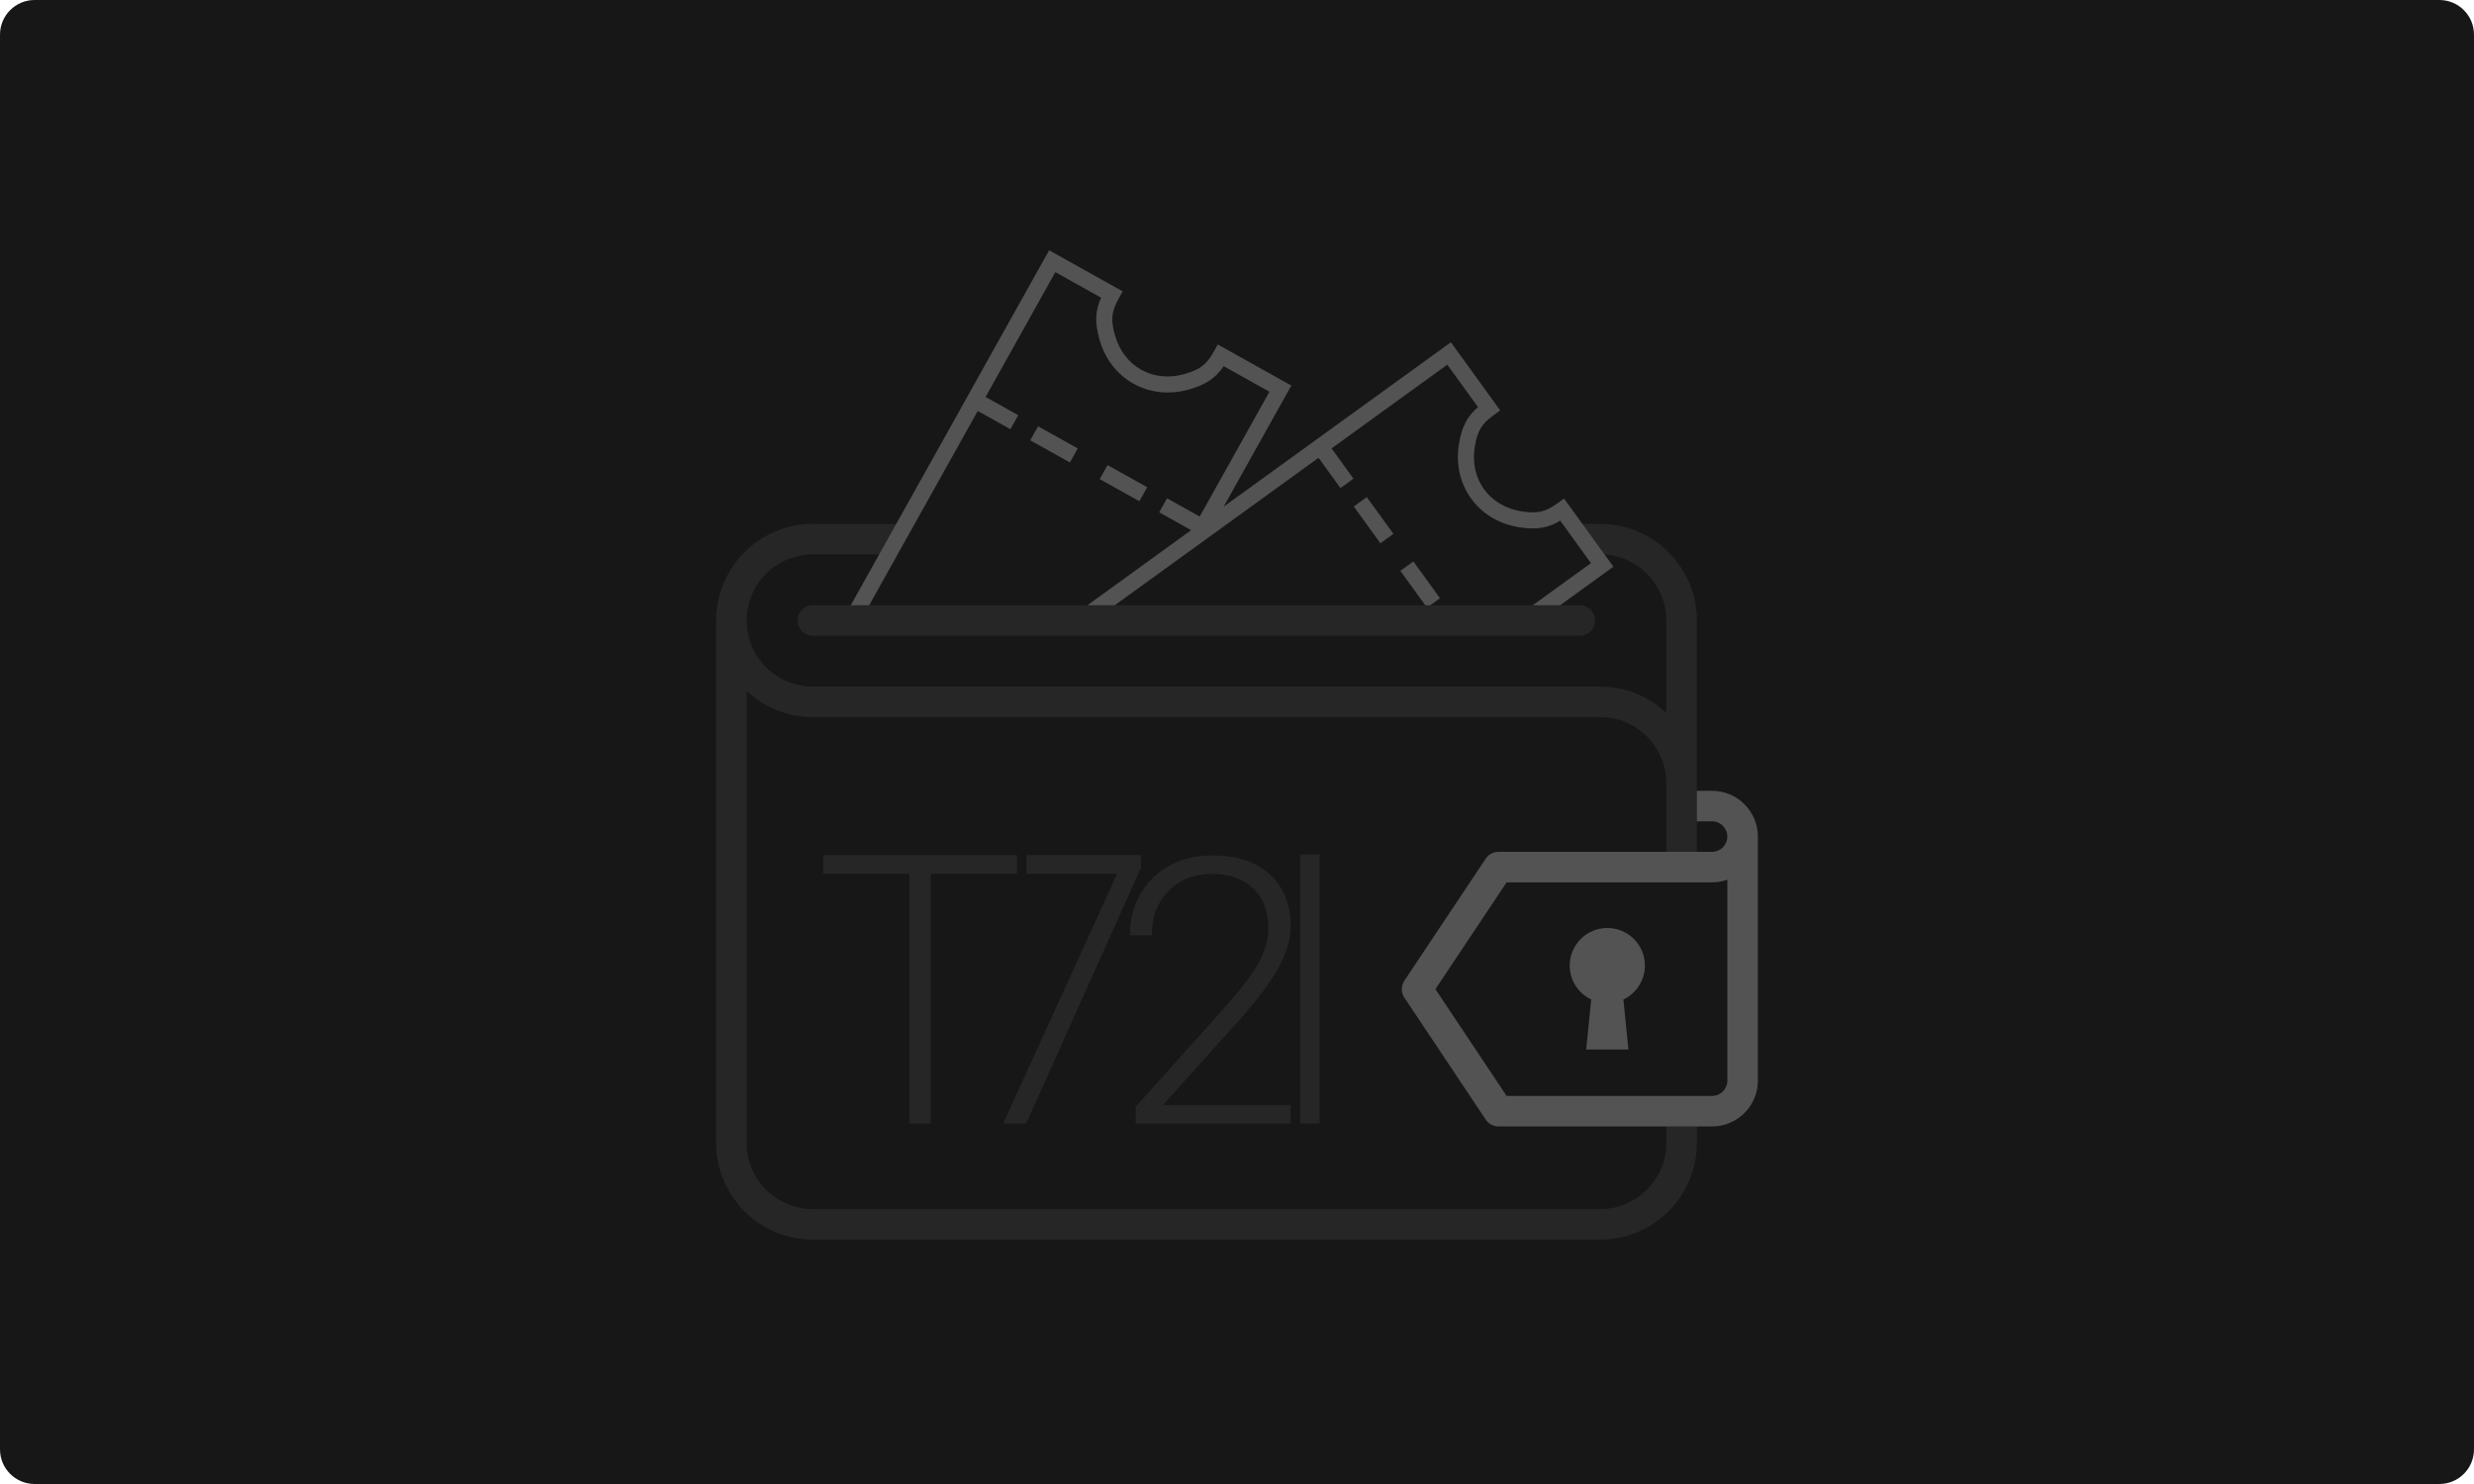
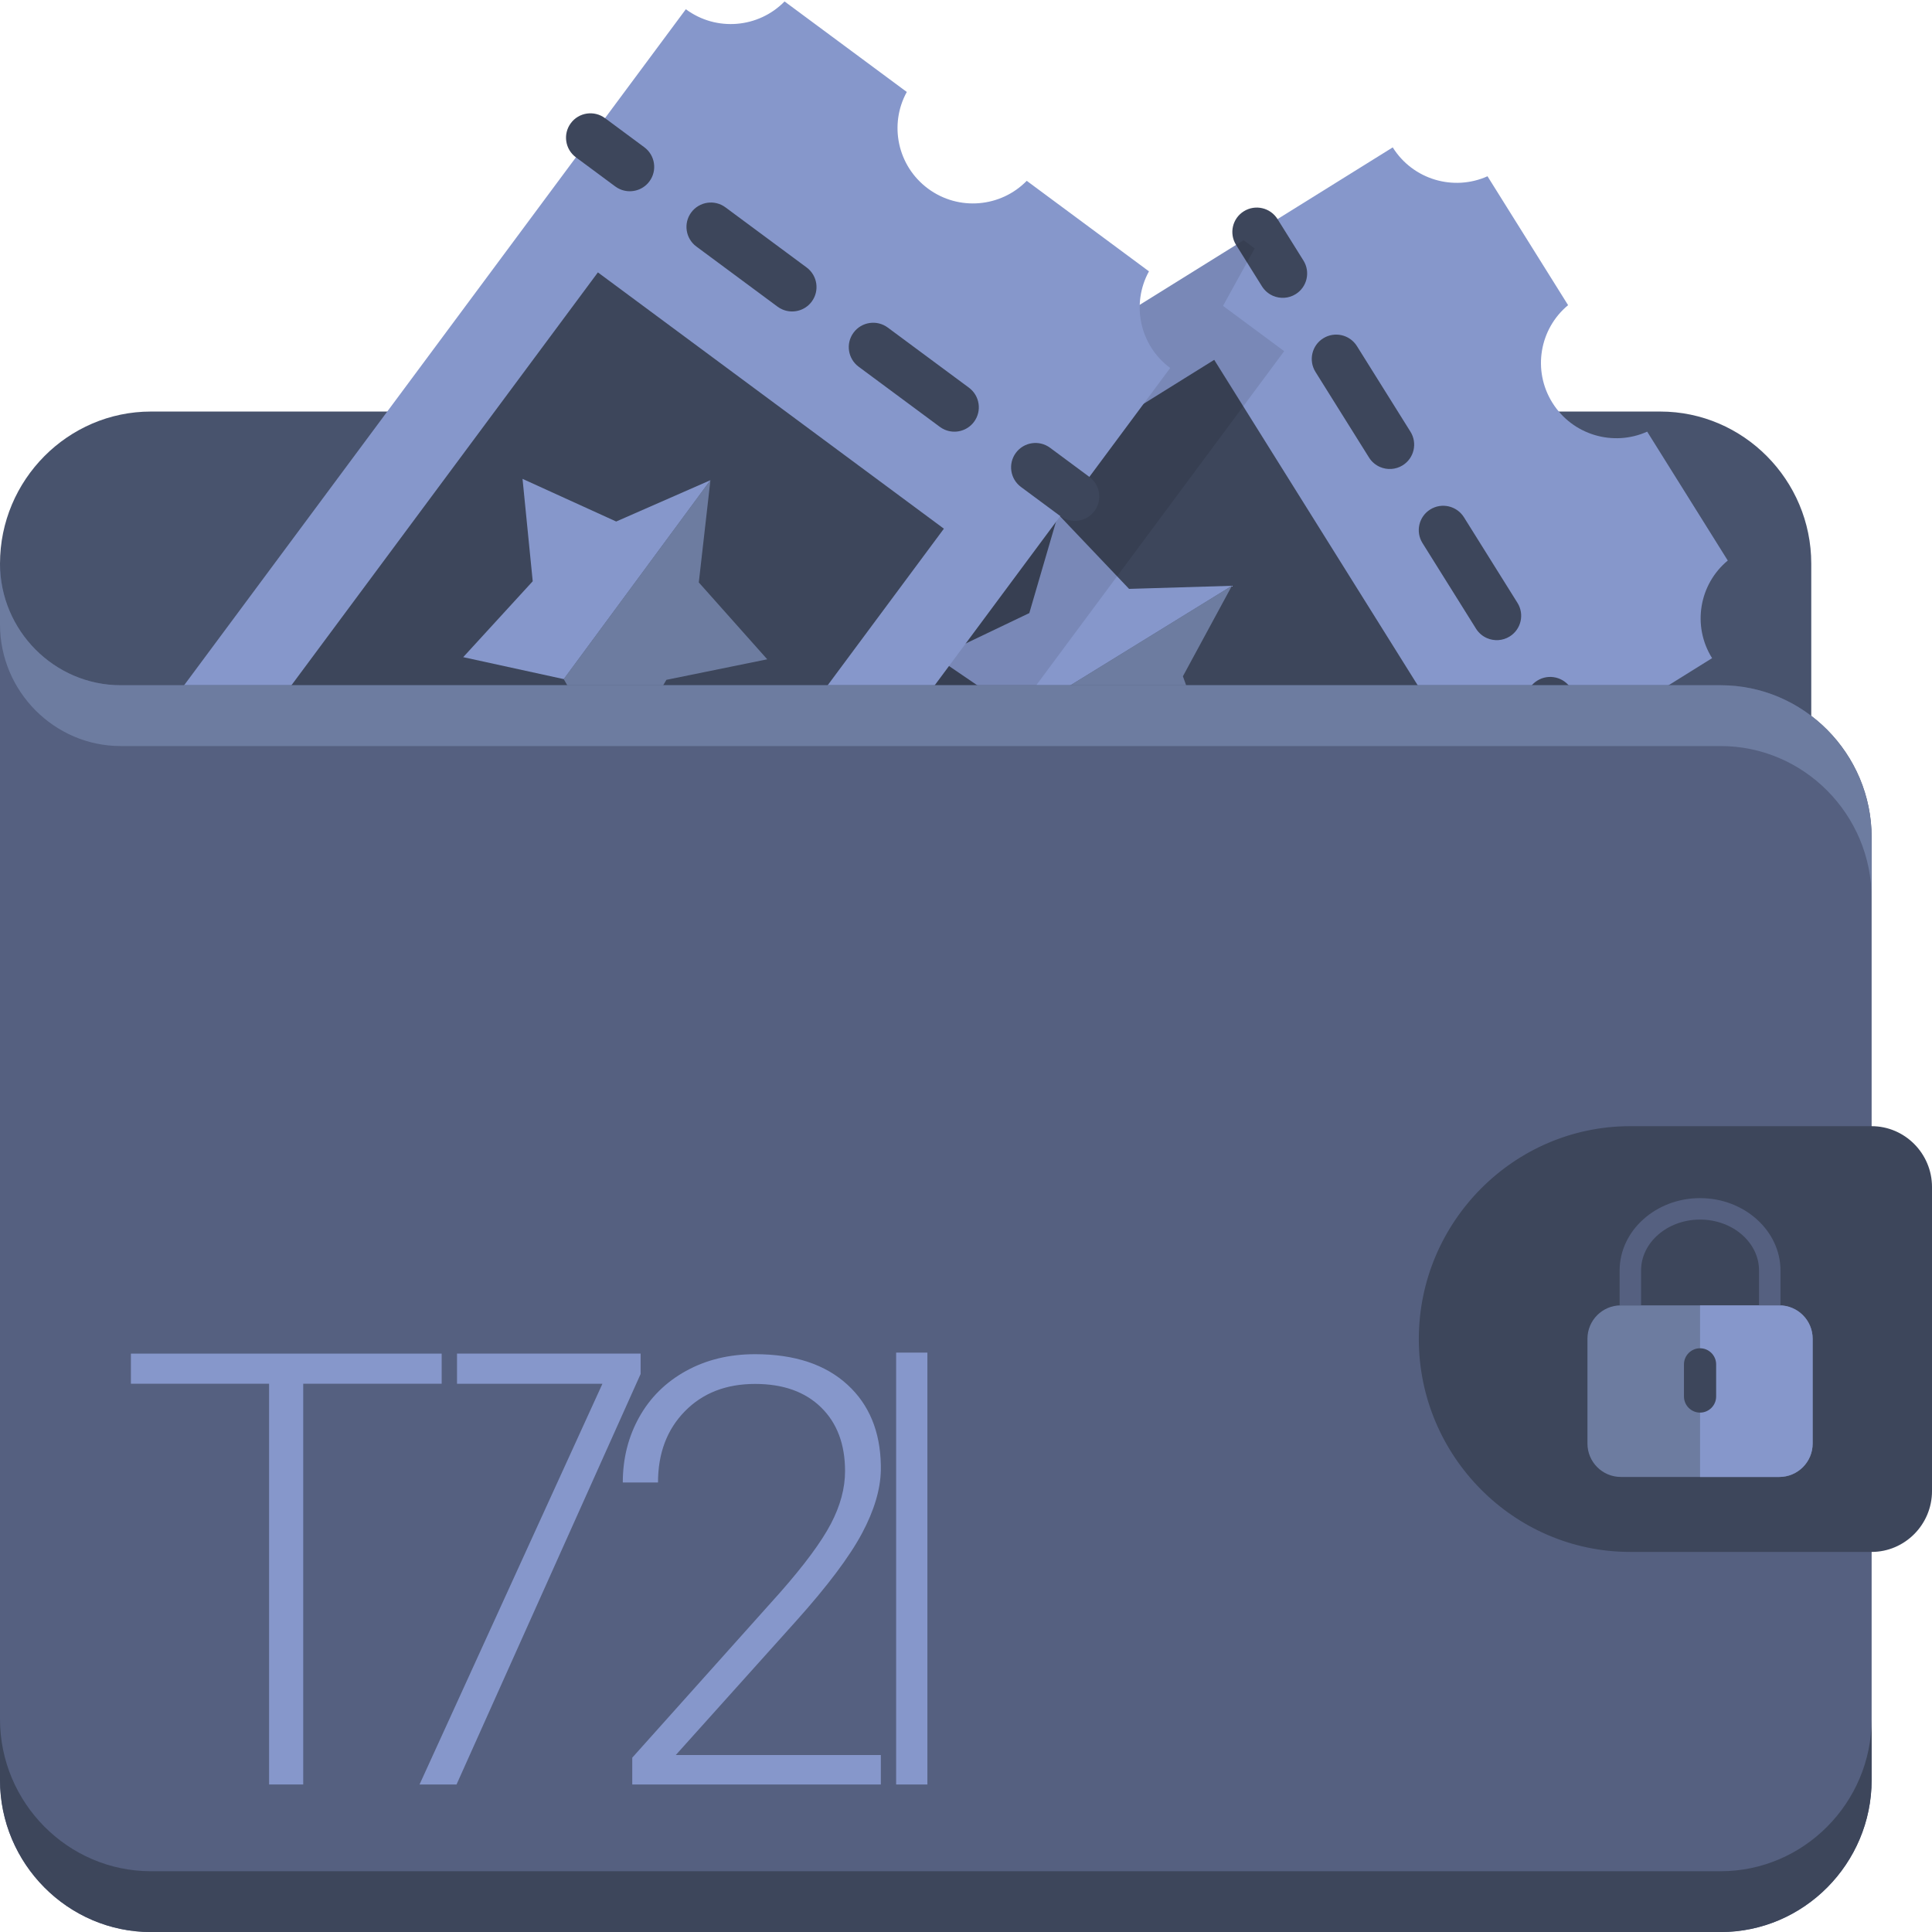
- <svg xmlns="http://www.w3.org/2000/svg" width="100%" height="100%" viewBox="0 0 500 300" version="1.1" xml:space="preserve" style="fill-rule:evenodd;clip-rule:evenodd;stroke-linejoin:round;stroke-miterlimit:1.414;">
-   <g transform="matrix(0.974556,0,0,0.914834,7.21512,10.1783)">
-     <path d="M505.65,-3.474C505.65,-7.7 502.435,-11.126 498.468,-11.126C441.042,-11.126 57.205,-11.126 -0.221,-11.126C-4.188,-11.126 -7.403,-7.7 -7.403,-3.474C-7.403,40.902 -7.403,264.775 -7.403,309.151C-7.403,313.377 -4.188,316.803 -0.221,316.803C57.205,316.803 441.042,316.803 498.468,316.803C502.435,316.803 505.65,313.377 505.65,309.151C505.65,264.775 505.65,40.902 505.65,-3.474Z" style="fill:rgb(23,23,23);" />
+ <svg xmlns="http://www.w3.org/2000/svg" width="100%" height="100%" viewBox="0 0 300 300" version="1.1" xml:space="preserve" style="fill-rule:evenodd;clip-rule:evenodd;stroke-linejoin:round;stroke-miterlimit:2;">
+   <g transform="matrix(0.585938,0,0,0.590256,0,14.1479)">
+     <path d="M40,84.297L440,84.297C462.001,84.297 480.001,102.297 480.001,124.297L480.001,172.298C480.001,194.298 462.001,212.298 440,212.298L40,212.298C18,212.296 0,194.296 0,172.297L0,124.296C0,102.297 18,84.297 40,84.297Z" style="fill:rgb(72,83,109);fill-rule:nonzero;" />
+     <g transform="matrix(0.689501,0.295454,-0.296984,0.682966,139.399,-91.1028)">
+       <g>
+         <path d="M415.981,35.884L371.846,5.329C363.011,15.002 348.172,16.902 337.102,9.238L115.946,328.678C127.016,336.342 130.461,350.9 124.517,362.574L168.651,393.129C177.486,383.456 192.325,381.556 203.395,389.22C214.465,396.884 217.91,411.442 211.966,423.116L256.1,453.671C264.935,443.998 279.774,442.098 290.844,449.762L512,130.321C500.93,122.657 497.485,108.099 503.429,96.425L459.295,65.87C450.46,75.543 435.621,77.443 424.551,69.779C413.482,62.116 410.037,47.557 415.981,35.884Z" style="fill:rgb(134,151,203);fill-rule:nonzero;" />
+         <g transform="matrix(-0.5692,0.8222,-0.8222,-0.5692,674.513,157.633)">
+           <rect x="163.338" y="179.547" width="265.243" height="151.957" style="fill:rgb(61,70,91);" />
+         </g>
+         <g transform="matrix(0.171619,0.120496,-0.120233,0.171994,303.888,141.118)">
+           <path d="M512,198.527L342.43,162.737L256,12.532L256,428.747L414.213,499.468L395.848,327.139L512,198.527Z" style="fill:rgb(109,124,160);fill-rule:nonzero;" />
+           <path d="M169.57,162.737L0,198.527L116.152,327.139L97.787,499.468L256,428.747L256,12.532L169.57,162.737Z" style="fill:rgb(134,151,203);fill-rule:nonzero;" />
+         </g>
+         <g>
+           <path d="M319.075,74.214C317.38,74.214 315.669,73.717 314.171,72.679L299.981,62.855C296.062,60.142 295.085,54.766 297.798,50.848C300.511,46.929 305.888,45.952 309.805,48.665L323.995,58.489C327.914,61.202 328.891,66.578 326.178,70.496C324.502,72.916 321.811,74.214 319.075,74.214Z" style="fill:rgb(61,70,91);fill-rule:nonzero;" />
+           <path d="M436.29,155.365C434.595,155.365 432.884,154.867 431.386,153.83L402.082,133.542C398.163,130.829 397.186,125.453 399.899,121.536C402.612,117.617 407.988,116.64 411.906,119.353L441.21,139.641C445.129,142.354 446.106,147.73 443.393,151.647C441.717,154.066 439.026,155.365 436.29,155.365ZM377.683,114.789C375.988,114.789 374.277,114.291 372.779,113.254L343.475,92.966C339.556,90.253 338.579,84.877 341.292,80.96C344.005,77.041 349.382,76.064 353.299,78.777L382.603,99.065C386.522,101.778 387.499,107.154 384.786,111.072C383.11,113.491 380.419,114.789 377.683,114.789Z" style="fill:rgb(61,70,91);fill-rule:nonzero;" />
+           <path d="M479.783,185.477C478.088,185.477 476.377,184.979 474.879,183.942L460.689,174.118C456.77,171.405 455.793,166.029 458.506,162.111C461.219,158.192 466.596,157.215 470.513,159.928L484.703,169.752C488.622,172.465 489.599,177.841 486.886,181.759C485.211,184.178 482.519,185.477 479.783,185.477Z" style="fill:rgb(61,70,91);fill-rule:nonzero;" />
+         </g>
+       </g>
+       <g>
+         <path d="M246.757,447.205L330.432,90.62L304.282,84.484L306.504,61.391L301.766,60.28L115.946,328.678C127.016,336.342 130.461,350.9 124.517,362.574L168.652,393.129C177.486,383.456 192.326,381.556 203.396,389.22C214.466,396.884 217.911,411.442 211.967,423.116L246.757,447.205Z" style="fill-opacity:0.1;fill-rule:nonzero;" />
+         <path d="M171.916,59.353L119.657,47.09C114.98,59.326 101.868,66.531 88.761,63.455L0,441.707C13.107,444.783 21.647,457.067 20.393,470.108L72.652,482.371C77.329,470.135 90.441,462.93 103.548,466.006C116.655,469.082 125.195,481.366 123.941,494.407L176.2,506.67C180.877,494.434 193.989,487.229 207.096,490.305L295.855,112.054C282.748,108.979 274.208,96.694 275.462,83.653L223.204,71.39C218.527,83.626 205.415,90.831 192.308,87.755C179.2,84.677 170.662,72.394 171.916,59.353Z" style="fill:rgb(134,151,203);fill-rule:nonzero;" />
+         <g>
+           <path d="M92.641,131.118C91.989,131.118 91.325,131.043 90.662,130.888L73.86,126.945C69.22,125.857 66.341,121.213 67.431,116.573C68.519,111.934 73.163,109.054 77.803,110.144L94.605,114.087C99.245,115.175 102.124,119.819 101.034,124.459C100.103,128.434 96.556,131.118 92.641,131.118Z" style="fill:rgb(61,70,91);fill-rule:nonzero;" />
+           <path d="M231.436,163.686C230.784,163.686 230.121,163.611 229.457,163.456L194.758,155.313C190.118,154.225 187.239,149.581 188.329,144.941C189.417,140.302 194.058,137.422 198.701,138.512L233.4,146.655C238.04,147.743 240.919,152.387 239.829,157.027C238.898,161.003 235.352,163.686 231.436,163.686ZM162.039,147.402C161.387,147.402 160.724,147.327 160.06,147.172L125.361,139.029C120.721,137.941 117.842,133.297 118.932,128.657C120.02,124.017 124.662,121.138 129.304,122.228L164.003,130.371C168.643,131.459 171.522,136.103 170.432,140.743C169.5,144.719 165.955,147.402 162.039,147.402Z" style="fill:rgb(61,70,91);fill-rule:nonzero;" />
+           <path d="M282.937,175.772C282.285,175.772 281.621,175.697 280.958,175.542L264.156,171.599C259.516,170.511 256.637,165.867 257.727,161.227C258.815,156.588 263.46,153.708 268.099,154.798L284.901,158.741C289.541,159.829 292.42,164.473 291.33,169.113C290.398,173.089 286.853,175.772 282.937,175.772Z" style="fill:rgb(61,70,91);fill-rule:nonzero;" />
+           <g transform="matrix(-0.2285,0.9735,-0.9735,-0.2285,472.448,241.019)">
+             <rect x="8.095" y="231.729" width="265.257" height="151.965" style="fill:rgb(61,70,91);" />
+           </g>
+         </g>
+         <g transform="matrix(0.204128,0.0474414,-0.0473381,0.204574,110.928,198.214)">
+           <path d="M512,198.527L342.43,162.737L256,12.532L256,428.747L414.213,499.468L395.848,327.139L512,198.527Z" style="fill:rgb(109,124,160);fill-rule:nonzero;" />
+           <path d="M169.57,162.737L0,198.527L116.152,327.139L97.787,499.468L256,428.747L256,12.532L169.57,162.737Z" style="fill:rgb(134,151,203);fill-rule:nonzero;" />
+         </g>
+       </g>
+     </g>
+     <path d="M456,484.297L40,484.297C18,484.297 0,466.297 0,444.296L0,156.297L456,156.297C478.001,156.297 496.001,174.297 496.001,196.297L496.001,444.297C496,466.297 478,484.297 456,484.297ZM32,156.297L0,156.297L0,124.296C0,141.896 14.4,156.297 32,156.297Z" style="fill:rgb(85,96,128);fill-rule:nonzero;" />
+     <path d="M496,384.296L432,384.296C401.2,384.296 376.001,359.097 376.001,328.297C376.001,297.497 401.2,272.297 432,272.297L496,272.297C504.8,272.297 512,279.497 512,288.297L512,368.297C512,377.097 504.8,384.296 496,384.296Z" style="fill:rgb(61,70,91);fill-rule:nonzero;" />
+     <path d="M456,468.297L40,468.297C18,468.297 0,450.297 0,428.296L0,444.296C0,466.297 18,484.297 40,484.297L456,484.297C478.001,484.297 496.001,466.297 496.001,444.296L496.001,428.296C496,450.297 478,468.297 456,468.297Z" style="fill:rgb(61,70,91);fill-rule:nonzero;" />
+     <path d="M456,156.297L32,156.297C14.4,156.297 0,141.896 0,124.296L0,140.296C0,157.896 14.4,172.297 32,172.297L456,172.297C478.001,172.297 496.001,190.297 496.001,212.297L496.001,196.297C496,174.297 478,156.297 456,156.297Z" style="fill:rgb(109,124,160);fill-rule:nonzero;" />
  </g>
-   <g transform="matrix(0.701799,0,0,0.701799,74.5503,44.9078)">
-     <path d="M135.645,86.919L151.042,86.919L151.041,86.921L153.186,86.921L153.186,91.46L149.412,91.46L149.412,95.706L148.846,95.706L148.846,95.706L139.786,95.706L139.787,95.703L127.835,95.703C117.332,95.705 108.791,104.248 108.791,114.747C108.791,125.248 117.334,133.79 127.835,133.79L354.57,133.79C354.578,133.79 354.585,133.789 354.593,133.789C361.955,133.789 368.653,136.668 373.635,141.352L373.635,114.747C373.635,104.247 365.094,95.705 354.592,95.703L351.997,95.703L351.997,91.178L347.486,91.178L347.486,86.914L354.593,86.914C369.939,86.914 382.425,99.4 382.425,114.747L382.425,163.808L382.425,163.808L382.425,172.597L382.425,172.597L382.425,181.386L382.425,181.386L373.636,181.386L373.636,161.622C373.636,151.127 365.101,142.587 354.608,142.579L354.593,142.58L127.835,142.58C120.471,142.58 113.772,139.7 108.789,135.015L108.789,253.006L108.791,253.006L108.791,261.586L108.791,261.586L108.791,265.186C108.791,265.209 108.794,265.231 108.794,265.254C108.794,275.755 117.337,284.298 127.837,284.298L354.595,284.298C365.095,284.298 373.638,275.755 373.638,265.254L373.638,260.487L325.303,260.487L325.295,260.488C325.282,260.488 325.27,260.486 325.257,260.486L325.225,260.485L382.425,260.485L382.425,265.497C382.294,280.731 369.862,293.085 354.595,293.087L127.837,293.087C112.536,293.087 100.082,280.674 100.009,265.389C100.007,265.344 100.002,265.299 100.002,265.254L100.002,261.586L100.002,261.586L100.002,256.215C100.001,256.173 100,256.131 100,256.089L100,114.746C100,114.715 100.004,114.685 100.005,114.653C100.055,99.349 112.519,86.913 127.835,86.913L135.645,86.913L135.645,86.919ZM139.573,119.146L139.559,119.147C139.553,119.147 139.547,119.146 139.541,119.146L127.836,119.146C125.409,119.146 123.442,117.179 123.442,114.752C123.442,112.325 125.409,110.357 127.836,110.357L136.125,110.357L136.125,110.357L145.184,110.357L145.184,110.357L283.957,110.357L283.956,110.357L315.948,110.357L315.949,110.357L348.728,110.357C351.157,110.359 353.123,112.326 353.123,114.752C353.123,117.177 351.157,119.144 348.728,119.146L315.35,119.146L315.336,119.147L315.319,119.146L139.573,119.146Z" style="fill:rgb(38,38,38);fill-rule:nonzero;" />
+   <g transform="matrix(0.0845658,-5.53924e-18,-1.10785e-17,0.0845658,242.335,186.043)">
+     <path d="M401.438,512L110.562,512C76.692,512 49.231,484.539 49.231,450.668L49.231,258.255C49.231,224.384 76.692,196.923 110.562,196.923L401.438,196.923C435.308,196.923 462.769,224.384 462.769,258.255L462.769,450.668C462.769,484.539 435.308,512 401.438,512Z" style="fill:rgb(109,124,160);fill-rule:nonzero;" />
+     <path d="M401.438,196.923L256,196.923L256,512L401.438,512C435.308,512 462.769,484.539 462.769,450.668L462.769,258.255C462.769,224.384 435.308,196.923 401.438,196.923Z" style="fill:rgb(134,151,203);fill-rule:nonzero;" />
+     <path d="M256,393.846C239.754,393.846 226.462,380.554 226.462,364.308L226.462,305.231C226.462,288.985 239.754,275.692 256,275.692C272.246,275.692 285.538,288.985 285.538,305.231L285.538,364.308C285.538,380.554 272.246,393.846 256,393.846Z" style="fill:rgb(61,70,91);fill-rule:nonzero;" />
+     <path d="M110.562,196.923L147.692,196.923L147.692,132.923C147.692,81.349 196.283,39.385 256,39.385C315.717,39.385 364.308,81.349 364.308,132.923L364.308,196.923L401.438,196.923C402.196,196.923 402.934,197.012 403.692,197.031L403.692,132.923C403.692,59.815 337.231,0 256,0C174.769,0 108.308,59.815 108.308,132.923L108.308,197.031C109.066,197.012 109.804,196.923 110.562,196.923Z" style="fill:rgb(85,96,128);fill-rule:nonzero;" />
  </g>
-   <g transform="matrix(0.701799,0,0,0.701799,74.5503,44.9078)">
-     <path d="M144.075,110.357L138.775,110.357L195.904,8.105L217.083,19.938L215.954,21.957C213.841,25.739 213.595,28.125 214.86,32.591C217.416,41.621 225.826,46.319 234.856,43.763C239.322,42.498 241.225,41.039 243.338,37.257L244.466,35.237L265.645,47.07L241.694,89.938L232.936,96.127L237.005,88.845L227.598,83.589L229.855,79.55L239.262,84.806L259.349,48.852L246.169,41.488C243.754,45.038 240.972,46.841 236.117,48.215C224.693,51.45 213.641,45.275 210.407,33.851C209.032,28.996 209.109,25.682 210.867,21.767L197.686,14.401L177.599,50.354L187.006,55.61L184.749,59.649L175.342,54.393L144.075,110.357ZM221.885,80.399L210.459,74.015L212.716,69.976L224.142,76.36L221.885,80.399ZM201.889,69.227L190.463,62.843L192.719,58.804L204.146,65.188L201.889,69.227Z" style="fill:rgb(83,83,83);fill-rule:nonzero;" />
-   </g>
-   <g transform="matrix(0.701799,0,0,0.701799,81.5683,44.9078)">
-     <path d="M196.916,110.357L301.595,34.596L315.806,54.231L313.934,55.586C310.427,58.124 309.201,60.182 308.467,64.761C306.983,74.019 312.626,81.816 321.884,83.299C326.463,84.033 328.801,83.511 332.307,80.973L334.18,79.618L348.39,99.253L333.048,110.357L325.164,110.357L341.935,98.219L333.091,85.999C329.41,88.2 326.13,88.662 321.152,87.864C309.441,85.987 302.025,75.741 303.902,64.029C304.7,59.051 306.164,56.08 309.404,53.273L300.561,41.051L267.229,65.175L273.54,73.896L269.796,76.606L263.484,67.885L204.8,110.357L196.916,110.357ZM294.22,110.357L287.046,100.444L290.79,97.734L298.457,108.327L295.653,110.357L294.22,110.357ZM281.296,92.499L273.629,81.905L277.373,79.195L285.04,89.789L281.296,92.499Z" style="fill:rgb(83,83,83);fill-rule:nonzero;" />
-   </g>
-   <g transform="matrix(0.701799,0,0,0.701799,74.5503,44.9078)">
-     <path d="M382.427,260.487L382.427,265.258C382.427,265.338 382.426,265.418 382.425,265.497L382.425,260.485L325.225,260.485C325.08,260.483 324.937,260.474 324.797,260.458C324.752,260.453 324.708,260.444 324.664,260.437C324.541,260.42 324.421,260.399 324.302,260.371C324.254,260.36 324.207,260.347 324.159,260.334C324.043,260.303 323.93,260.268 323.818,260.228C323.771,260.212 323.726,260.195 323.68,260.177C323.562,260.131 323.447,260.079 323.335,260.023C323.299,260.005 323.262,259.989 323.227,259.97C323.085,259.895 322.949,259.813 322.817,259.723C322.775,259.695 322.736,259.662 322.695,259.632C322.604,259.566 322.516,259.497 322.43,259.424C322.382,259.382 322.335,259.339 322.288,259.294C322.208,259.219 322.13,259.14 322.056,259.059C322.019,259.019 321.981,258.98 321.945,258.937C321.836,258.809 321.733,258.676 321.639,258.536C321.637,258.534 321.636,258.533 321.635,258.531L298.199,223.379C298.035,223.134 297.897,222.874 297.787,222.604C297.745,222.503 297.712,222.401 297.679,222.299C297.669,222.267 297.656,222.237 297.646,222.206C297.613,222.097 297.588,221.987 297.564,221.876C297.557,221.849 297.549,221.822 297.544,221.794C297.524,221.694 297.511,221.593 297.498,221.493C297.493,221.452 297.485,221.412 297.481,221.371C297.473,221.288 297.471,221.204 297.468,221.121C297.465,221.061 297.46,221 297.46,220.94C297.46,220.877 297.465,220.815 297.468,220.753C297.471,220.672 297.473,220.591 297.481,220.509C297.485,220.467 297.493,220.424 297.499,220.382C297.511,220.283 297.524,220.184 297.543,220.086C297.549,220.057 297.557,220.029 297.564,220C297.588,219.891 297.613,219.782 297.646,219.673C297.655,219.642 297.668,219.612 297.678,219.581C297.711,219.479 297.745,219.377 297.786,219.276C297.896,219.006 298.034,218.746 298.198,218.501L321.634,183.345C321.635,183.342 321.637,183.34 321.639,183.338C321.718,183.219 321.803,183.104 321.894,182.994C321.948,182.928 322.007,182.868 322.063,182.806C322.104,182.762 322.143,182.715 322.185,182.672C322.258,182.599 322.335,182.533 322.411,182.466C322.441,182.44 322.47,182.411 322.501,182.385C322.573,182.326 322.648,182.273 322.723,182.219C322.764,182.189 322.803,182.157 322.846,182.129C322.91,182.087 322.976,182.049 323.041,182.01C323.099,181.975 323.157,181.938 323.218,181.906C323.268,181.88 323.32,181.857 323.372,181.832C323.45,181.794 323.528,181.755 323.609,181.722C323.645,181.706 323.683,181.695 323.72,181.681C323.817,181.644 323.913,181.607 324.013,181.577C324.037,181.569 324.062,181.565 324.087,181.558C324.199,181.526 324.311,181.495 324.426,181.473C324.446,181.468 324.466,181.467 324.487,181.463C324.623,181.438 324.761,181.418 324.901,181.406C325.027,181.395 325.154,181.387 325.281,181.387C325.284,181.387 325.286,181.386 325.289,181.386L373.636,181.386L373.636,181.386L382.425,181.386L382.425,181.386L386.726,181.386C386.757,181.385 386.787,181.381 386.817,181.381C389.239,181.381 391.209,179.411 391.209,176.989C391.209,174.568 389.24,172.599 386.817,172.597L382.425,172.597L382.425,163.808L386.817,163.808C394.087,163.81 399.998,169.722 400,176.989L400,247.306C400,254.573 394.089,260.485 386.819,260.487L382.427,260.487ZM327.641,190.175L307.134,220.938L327.641,251.696L386.817,251.696C389.239,251.696 391.209,249.725 391.209,247.304L391.209,189.415C389.889,189.883 388.473,190.145 386.999,190.166C386.939,190.168 386.881,190.175 386.817,190.175L327.641,190.175ZM367.466,214.144C367.466,218.461 364.932,222.178 361.276,223.916L362.722,238.318L350.559,238.318L352.004,223.916C348.348,222.178 345.814,218.461 345.814,214.144C345.814,208.165 350.661,203.318 356.64,203.318C362.619,203.318 367.466,208.165 367.466,214.144Z" style="fill:rgb(83,83,83);fill-rule:nonzero;" />
-   </g>
-   <g transform="matrix(0.668795,0,0,0.668795,73.8523,51.6954)">
+   <g transform="matrix(0.82452,0,0,0.82452,-93.7535,60.8236)">
    <g transform="matrix(0.285377,0,0,0.285377,87.69,78.4753)">
-       <path d="M525.403,444.832L502.161,444.832C502.161,429.057 505.774,414.692 513,401.738C520.227,388.785 530.514,378.62 543.86,371.246C557.206,363.871 572.408,360.184 589.465,360.184C615.507,360.184 635.852,366.917 650.5,380.384C664.727,393.463 672.045,411.138 672.455,433.411L672.455,436.916C672.15,449.586 668.022,463.383 660.071,478.307C651.803,493.826 637.252,513.192 616.418,536.406L537.122,624.71L672.455,624.71L672.455,644.141L508.411,644.141L508.411,626.441L605.872,517.553C622.017,499.212 633.215,484.078 639.465,472.15C645.715,460.223 648.84,448.616 648.84,437.329C648.84,419.63 643.567,405.618 633.02,395.293C622.473,384.969 607.955,379.807 589.465,379.807C570.325,379.807 554.862,385.835 543.079,397.891C531.295,409.947 525.403,425.594 525.403,444.832Z" style="fill:rgb(38,38,38);fill-rule:nonzero;" />
+       <path d="M525.403,444.832L502.161,444.832C502.161,429.057 505.774,414.692 513,401.738C520.227,388.785 530.514,378.62 543.86,371.246C557.206,363.871 572.408,360.184 589.465,360.184C615.507,360.184 635.852,366.917 650.5,380.384C664.727,393.463 672.045,411.138 672.455,433.411L672.455,436.916C672.15,449.586 668.022,463.383 660.071,478.307C651.803,493.826 637.252,513.192 616.418,536.406L537.122,624.71L672.455,624.71L672.455,644.141L508.411,644.141L508.411,626.441L605.872,517.553C622.017,499.212 633.215,484.078 639.465,472.15C645.715,460.223 648.84,448.616 648.84,437.329C648.84,419.63 643.567,405.618 633.02,395.293C622.473,384.969 607.955,379.807 589.465,379.807C570.325,379.807 554.862,385.835 543.079,397.891C531.295,409.947 525.403,425.594 525.403,444.832Z" style="fill:rgb(134,151,203);fill-rule:nonzero;" />
    </g>
    <g transform="matrix(0.251132,0,0,0.271109,16.0759,168.455)">
-       <rect x="1060.79" y="46.148" width="23.438" height="300" style="fill:rgb(38,38,38);fill-rule:nonzero;" />
+       <rect x="1060.79" y="46.148" width="23.438" height="300" style="fill:rgb(134,151,203);fill-rule:nonzero;" />
    </g>
    <g transform="matrix(0.285377,0,0,0.285377,88.2608,78.4753)">
-       <path d="M390.442,644.141L366.028,644.141L486.731,379.688L390.757,379.688L390.757,359.766L511.926,359.766L511.926,373.242L390.442,644.141Z" style="fill:rgb(38,38,38);fill-rule:nonzero;" />
+       <path d="M390.442,644.141L366.028,644.141L486.731,379.688L390.757,379.688L390.757,359.766L511.926,359.766L511.926,373.242L390.442,644.141Z" style="fill:rgb(134,151,203);fill-rule:nonzero;" />
    </g>
    <g transform="matrix(0.285377,0,0,0.285377,88.2608,78.4753)">
-       <path d="M380.635,379.673L289.273,379.673L289.273,380.181L289.265,380.181L289.265,642.399L289.263,642.399L289.263,644.141L266.744,644.141L266.744,642.399L266.743,642.399L266.743,380.181L266.737,380.181L266.737,379.673L175.557,379.673L175.557,359.801L380.635,359.801L380.635,379.673Z" style="fill:rgb(38,38,38);fill-rule:nonzero;" />
+       <path d="M380.635,379.673L289.273,379.673L289.273,380.181L289.265,380.181L289.265,642.399L289.263,642.399L289.263,644.141L266.744,644.141L266.744,642.399L266.743,642.399L266.743,380.181L266.737,380.181L266.737,379.673L175.557,379.673L175.557,359.801L380.635,359.801L380.635,379.673Z" style="fill:rgb(134,151,203);fill-rule:nonzero;" />
    </g>
  </g>
</svg>
